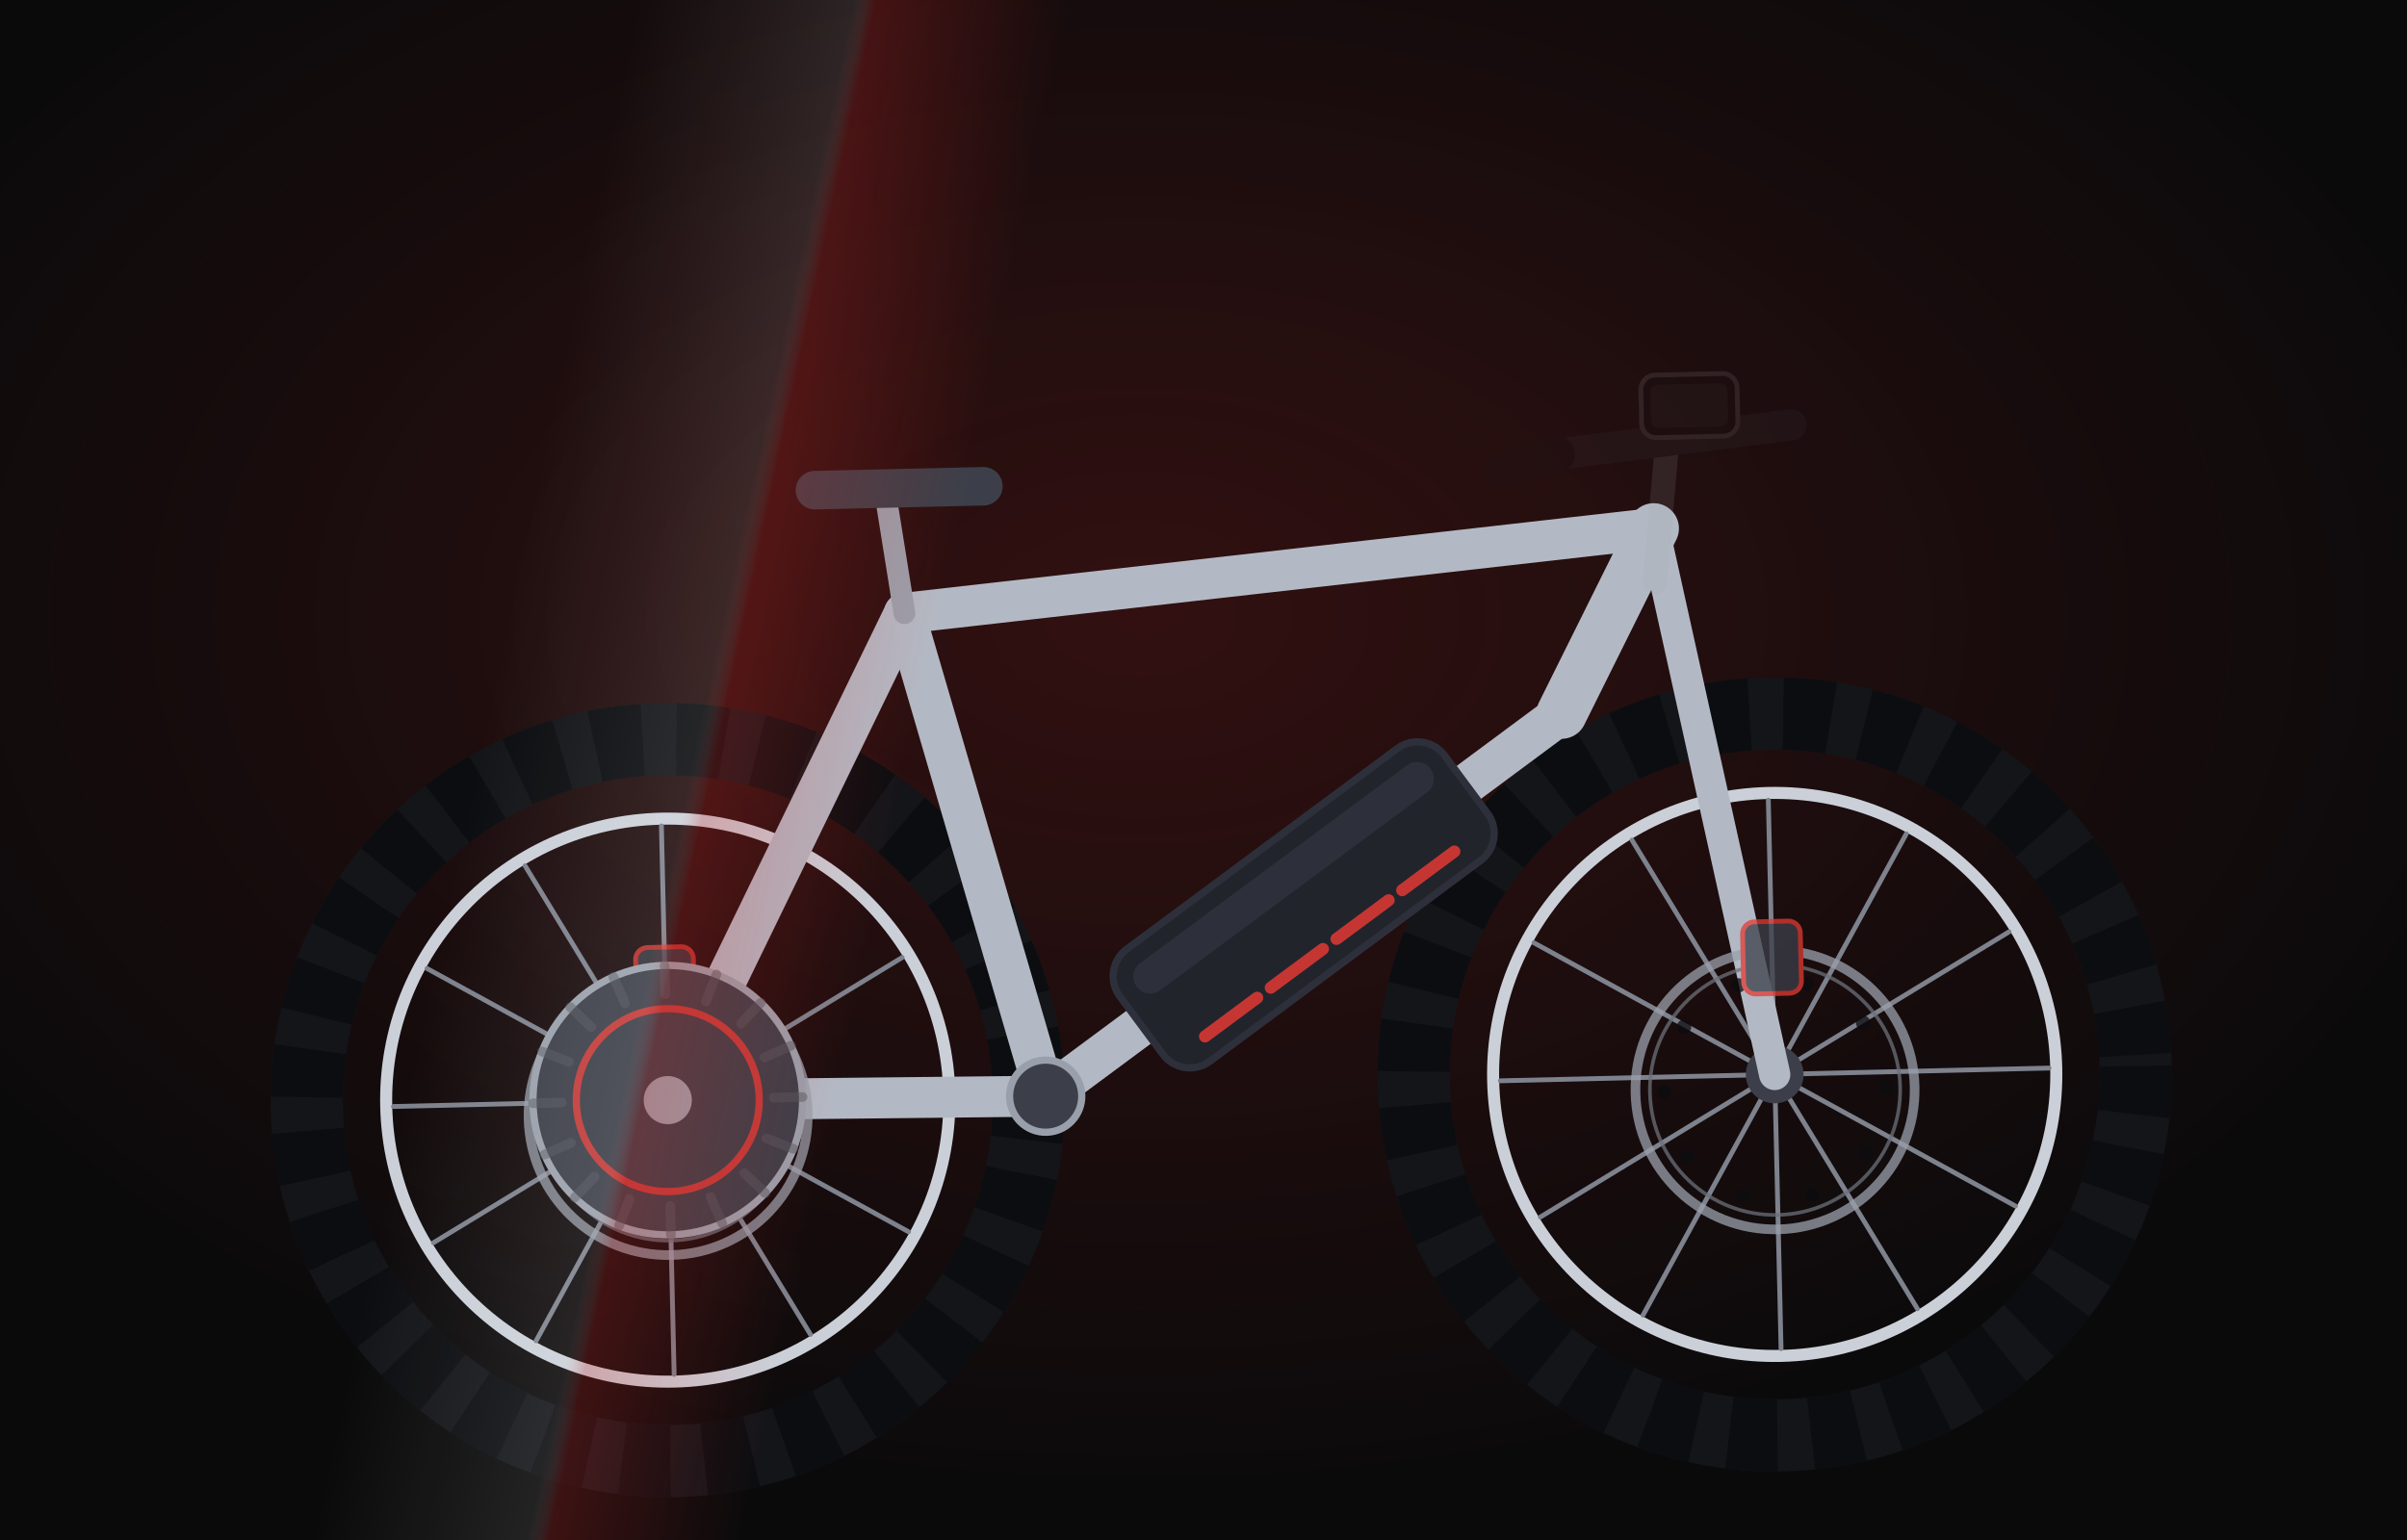
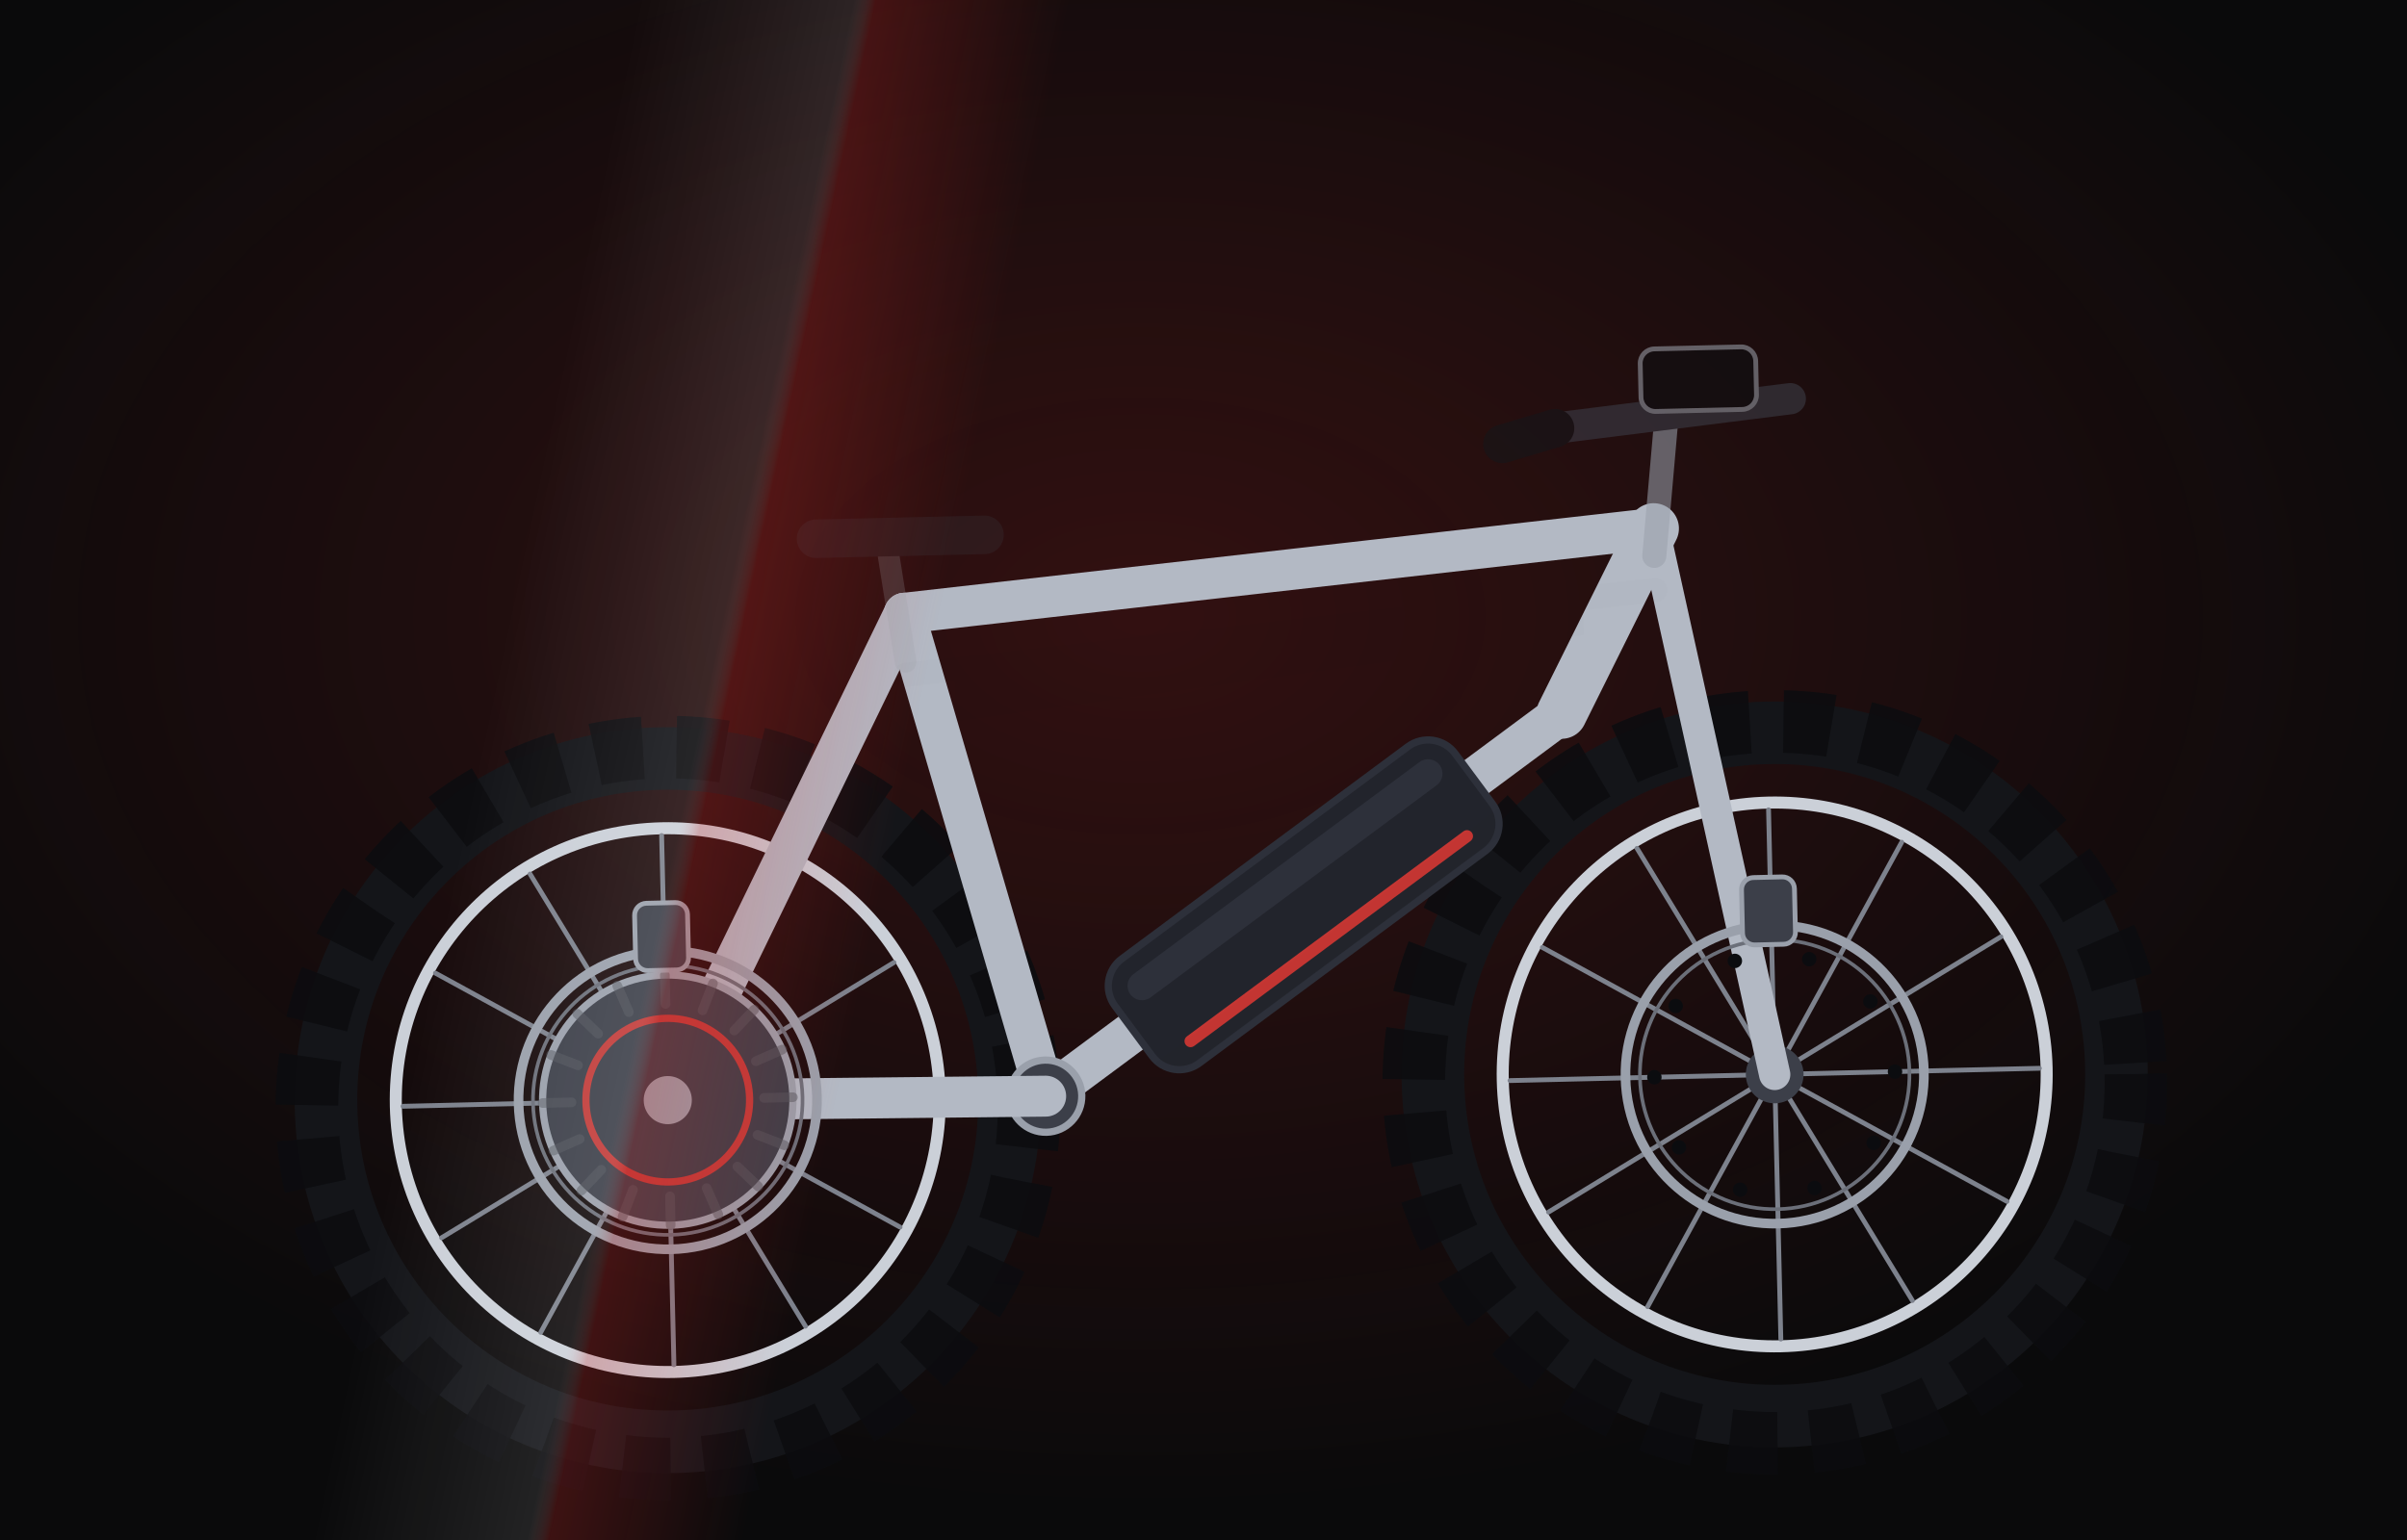
<svg xmlns="http://www.w3.org/2000/svg" viewBox="0 0 1000 640" width="1000" height="640">
  <defs>
    <radialGradient id="glow" cx="47.4%" cy="40%" r="58%">
      <stop offset="0%" stop-color="#d42a28" stop-opacity="0.20" />
      <stop offset="100%" stop-color="#d42a28" stop-opacity="0" />
    </radialGradient>
    <linearGradient id="sweep" x1="0" y1="0" x2="1" y2="0">
      <stop offset="0%" stop-color="#ffffff" stop-opacity="0" />
      <stop offset="50%" stop-color="#ffffff" stop-opacity="0.10" />
      <stop offset="55%" stop-color="#d42a28" stop-opacity="0.25" />
      <stop offset="100%" stop-color="#d42a28" stop-opacity="0" />
    </linearGradient>
  </defs>
  <rect width="1000" height="640" fill="#0a0a0b" />
  <rect width="1000" height="640" fill="url(#glow)" />
  <g transform="translate(500 350) rotate(-1.33) scale(1.000) translate(-500 -350)">
+     <g opacity="1.000" transform="translate(0 0.0)" />
    <g opacity="1.000" transform="translate(0 0.0)">
-       <circle cx="275" cy="452" r="150" fill="none" stroke="#141519" stroke-width="30" />
-       <circle cx="275" cy="452" r="150" fill="none" stroke="#0c0d10" stroke-width="30" stroke-dasharray="20 14" />
-       <circle cx="275" cy="452" r="117" fill="none" stroke="#cbd0d8" stroke-width="5" />
-       <line x1="275" y1="452" x2="389" y2="452" stroke="#7d828d" stroke-width="2" stroke-linecap="round" />
-       <line x1="275" y1="452" x2="373.727" y2="509" stroke="#7d828d" stroke-width="2" stroke-linecap="round" />
-       <line x1="275" y1="452" x2="332" y2="550.727" stroke="#7d828d" stroke-width="2" stroke-linecap="round" />
-       <line x1="275" y1="452" x2="275" y2="566" stroke="#7d828d" stroke-width="2" stroke-linecap="round" />
-       <line x1="275" y1="452" x2="218" y2="550.727" stroke="#7d828d" stroke-width="2" stroke-linecap="round" />
-       <line x1="275" y1="452" x2="176.273" y2="509" stroke="#7d828d" stroke-width="2" stroke-linecap="round" />
-       <line x1="275" y1="452" x2="161" y2="452" stroke="#7d828d" stroke-width="2" stroke-linecap="round" />
-       <line x1="275" y1="452" x2="176.273" y2="395" stroke="#7d828d" stroke-width="2" stroke-linecap="round" />
-       <line x1="275" y1="452" x2="218" y2="353.273" stroke="#7d828d" stroke-width="2" stroke-linecap="round" />
-       <line x1="275" y1="452" x2="275" y2="338" stroke="#7d828d" stroke-width="2" stroke-linecap="round" />
-       <line x1="275" y1="452" x2="332" y2="353.273" stroke="#7d828d" stroke-width="2" stroke-linecap="round" />
-       <line x1="275" y1="452" x2="373.727" y2="395" stroke="#7d828d" stroke-width="2" stroke-linecap="round" />
+       <circle cx="275" cy="452" r="142" fill="none" stroke="#141519" stroke-width="26" />
+       <circle cx="275" cy="452" r="113" fill="none" stroke="#cbd0d8" stroke-width="5" />
+       <line x1="275" y1="452" x2="385" y2="452" stroke="#7d828d" stroke-width="2" stroke-linecap="round" />
+       <line x1="275" y1="452" x2="370.263" y2="507" stroke="#7d828d" stroke-width="2" stroke-linecap="round" />
+       <line x1="275" y1="452" x2="330" y2="547.263" stroke="#7d828d" stroke-width="2" stroke-linecap="round" />
+       <line x1="275" y1="452" x2="275" y2="562" stroke="#7d828d" stroke-width="2" stroke-linecap="round" />
+       <line x1="275" y1="452" x2="220" y2="547.263" stroke="#7d828d" stroke-width="2" stroke-linecap="round" />
+       <line x1="275" y1="452" x2="179.737" y2="507" stroke="#7d828d" stroke-width="2" stroke-linecap="round" />
+       <line x1="275" y1="452" x2="165" y2="452" stroke="#7d828d" stroke-width="2" stroke-linecap="round" />
+       <line x1="275" y1="452" x2="179.737" y2="397" stroke="#7d828d" stroke-width="2" stroke-linecap="round" />
+       <line x1="275" y1="452" x2="220" y2="356.737" stroke="#7d828d" stroke-width="2" stroke-linecap="round" />
+       <line x1="275" y1="452" x2="275" y2="342" stroke="#7d828d" stroke-width="2" stroke-linecap="round" />
+       <line x1="275" y1="452" x2="330" y2="356.737" stroke="#7d828d" stroke-width="2" stroke-linecap="round" />
+       <line x1="275" y1="452" x2="370.263" y2="397" stroke="#7d828d" stroke-width="2" stroke-linecap="round" />
      <circle cx="275" cy="452" r="12" fill="#3c3f49" />
-       <circle cx="735" cy="452" r="150" fill="none" stroke="#141519" stroke-width="30" />
-       <circle cx="735" cy="452" r="150" fill="none" stroke="#0c0d10" stroke-width="30" stroke-dasharray="20 14" />
-       <circle cx="735" cy="452" r="117" fill="none" stroke="#cbd0d8" stroke-width="5" />
-       <line x1="735" y1="452" x2="849" y2="452" stroke="#7d828d" stroke-width="2" stroke-linecap="round" />
-       <line x1="735" y1="452" x2="833.727" y2="509" stroke="#7d828d" stroke-width="2" stroke-linecap="round" />
-       <line x1="735" y1="452" x2="792" y2="550.727" stroke="#7d828d" stroke-width="2" stroke-linecap="round" />
-       <line x1="735" y1="452" x2="735" y2="566" stroke="#7d828d" stroke-width="2" stroke-linecap="round" />
-       <line x1="735" y1="452" x2="678" y2="550.727" stroke="#7d828d" stroke-width="2" stroke-linecap="round" />
-       <line x1="735" y1="452" x2="636.273" y2="509" stroke="#7d828d" stroke-width="2" stroke-linecap="round" />
-       <line x1="735" y1="452" x2="621" y2="452" stroke="#7d828d" stroke-width="2" stroke-linecap="round" />
-       <line x1="735" y1="452" x2="636.273" y2="395" stroke="#7d828d" stroke-width="2" stroke-linecap="round" />
-       <line x1="735" y1="452" x2="678" y2="353.273" stroke="#7d828d" stroke-width="2" stroke-linecap="round" />
-       <line x1="735" y1="452" x2="735" y2="338" stroke="#7d828d" stroke-width="2" stroke-linecap="round" />
-       <line x1="735" y1="452" x2="792" y2="353.273" stroke="#7d828d" stroke-width="2" stroke-linecap="round" />
-       <line x1="735" y1="452" x2="833.727" y2="395" stroke="#7d828d" stroke-width="2" stroke-linecap="round" />
+       <circle cx="735" cy="452" r="142" fill="none" stroke="#141519" stroke-width="26" />
+       <circle cx="735" cy="452" r="113" fill="none" stroke="#cbd0d8" stroke-width="5" />
+       <line x1="735" y1="452" x2="845" y2="452" stroke="#7d828d" stroke-width="2" stroke-linecap="round" />
+       <line x1="735" y1="452" x2="830.263" y2="507" stroke="#7d828d" stroke-width="2" stroke-linecap="round" />
+       <line x1="735" y1="452" x2="790" y2="547.263" stroke="#7d828d" stroke-width="2" stroke-linecap="round" />
+       <line x1="735" y1="452" x2="735" y2="562" stroke="#7d828d" stroke-width="2" stroke-linecap="round" />
+       <line x1="735" y1="452" x2="680" y2="547.263" stroke="#7d828d" stroke-width="2" stroke-linecap="round" />
+       <line x1="735" y1="452" x2="639.737" y2="507" stroke="#7d828d" stroke-width="2" stroke-linecap="round" />
+       <line x1="735" y1="452" x2="625" y2="452" stroke="#7d828d" stroke-width="2" stroke-linecap="round" />
+       <line x1="735" y1="452" x2="639.737" y2="397" stroke="#7d828d" stroke-width="2" stroke-linecap="round" />
+       <line x1="735" y1="452" x2="680" y2="356.737" stroke="#7d828d" stroke-width="2" stroke-linecap="round" />
+       <line x1="735" y1="452" x2="735" y2="342" stroke="#7d828d" stroke-width="2" stroke-linecap="round" />
+       <line x1="735" y1="452" x2="790" y2="356.737" stroke="#7d828d" stroke-width="2" stroke-linecap="round" />
+       <line x1="735" y1="452" x2="830.263" y2="397" stroke="#7d828d" stroke-width="2" stroke-linecap="round" />
      <circle cx="735" cy="452" r="12" fill="#3c3f49" />
+     </g>
+     <g opacity="0.872" transform="translate(0 3.3)">
+       <circle cx="275" cy="452" r="150" fill="none" stroke="#0b0c0f" stroke-width="26" stroke-dasharray="20 14" />
+       <circle cx="735" cy="452" r="150" fill="none" stroke="#0b0c0f" stroke-width="26" stroke-dasharray="20 14" />
    </g>
    <g opacity="1.000" transform="translate(0 0.0)">
      <line x1="432" y1="454" x2="650" y2="300" stroke="#b3b9c4" stroke-width="17" stroke-linecap="round" />
      <line x1="378" y1="252" x2="690" y2="224" stroke="#b3b9c4" stroke-width="17" stroke-linecap="round" />
      <line x1="432" y1="454" x2="378" y2="252" stroke="#b3b9c4" stroke-width="17" stroke-linecap="round" />
      <line x1="650" y1="300" x2="690" y2="224" stroke="#b3b9c4" stroke-width="21" stroke-linecap="round" />
+       <line x1="690" y1="224" x2="735" y2="452" stroke="#b3b9c4" stroke-width="13" stroke-linecap="round" />
+       <circle cx="432" cy="454" r="15" fill="#3c3f49" stroke="#9aa0ab" stroke-width="3" />
      <line x1="432" y1="454" x2="275" y2="452" stroke="#b3b9c4" stroke-width="17" stroke-linecap="round" />
      <line x1="275" y1="452" x2="378" y2="252" stroke="#b3b9c4" stroke-width="17" stroke-linecap="round" />
-       <line x1="690" y1="224" x2="735" y2="452" stroke="#b3b9c4" stroke-width="13" stroke-linecap="round" />
+     </g>
+     <g opacity="0.224" transform="translate(0 20.2)">
      <line x1="378" y1="252" x2="372" y2="208" stroke="#9aa0ab" stroke-width="9" stroke-linecap="round" />
      <rect x="334" y="192" width="86" height="16" rx="8" fill="#3c3f49" />
-       <circle cx="432" cy="454" r="15" fill="#3c3f49" stroke="#9aa0ab" stroke-width="3" />
    </g>
-     <g opacity="0.753" transform="translate(0 6.4)">
-       <circle cx="735" cy="452" r="58" fill="none" stroke="#9aa0ab" stroke-width="4" />
-       <circle cx="735" cy="452" r="52" fill="none" stroke="#6b6f79" stroke-width="1.5" />
-       <circle cx="781" cy="452" r="3" fill="#0b0c0f" />
-       <circle cx="772.215" cy="479.038" r="3" fill="#0b0c0f" />
-       <circle cx="749.215" cy="495.749" r="3" fill="#0b0c0f" />
-       <circle cx="720.785" cy="495.749" r="3" fill="#0b0c0f" />
-       <circle cx="697.785" cy="479.038" r="3" fill="#0b0c0f" />
-       <circle cx="689" cy="452" r="3" fill="#0b0c0f" />
-       <circle cx="697.785" cy="424.962" r="3" fill="#0b0c0f" />
-       <circle cx="720.785" cy="408.251" r="3" fill="#0b0c0f" />
-       <circle cx="749.215" cy="408.251" r="3" fill="#0b0c0f" />
-       <circle cx="772.215" cy="424.962" r="3" fill="#0b0c0f" />
-       <rect x="723" y="382" width="24" height="30" rx="5" fill="#3c3f49" stroke="#e23a34" stroke-width="2" />
-       <circle cx="275" cy="452" r="58" fill="none" stroke="#9aa0ab" stroke-width="4" />
-       <circle cx="275" cy="452" r="52" fill="none" stroke="#6b6f79" stroke-width="1.5" />
-       <circle cx="321" cy="452" r="3" fill="#0b0c0f" />
-       <circle cx="312.215" cy="479.038" r="3" fill="#0b0c0f" />
-       <circle cx="289.215" cy="495.749" r="3" fill="#0b0c0f" />
-       <circle cx="260.785" cy="495.749" r="3" fill="#0b0c0f" />
-       <circle cx="237.785" cy="479.038" r="3" fill="#0b0c0f" />
-       <circle cx="229" cy="452" r="3" fill="#0b0c0f" />
-       <circle cx="237.785" cy="424.962" r="3" fill="#0b0c0f" />
-       <circle cx="260.785" cy="408.251" r="3" fill="#0b0c0f" />
-       <circle cx="289.215" cy="408.251" r="3" fill="#0b0c0f" />
-       <circle cx="312.215" cy="424.962" r="3" fill="#0b0c0f" />
-       <rect x="263" y="382" width="24" height="30" rx="5" fill="#3c3f49" stroke="#e23a34" stroke-width="2" />
+     <g opacity="1.000" transform="translate(0 0.0)">
+       <circle cx="735" cy="452" r="62" fill="none" stroke="#9aa0ab" stroke-width="4" />
+       <circle cx="735" cy="452" r="56" fill="none" stroke="#6b6f79" stroke-width="1.5" />
+       <circle cx="785" cy="452" r="3" fill="#0b0c0f" />
+       <circle cx="775.451" cy="481.389" r="3" fill="#0b0c0f" />
+       <circle cx="750.451" cy="499.553" r="3" fill="#0b0c0f" />
+       <circle cx="719.549" cy="499.553" r="3" fill="#0b0c0f" />
+       <circle cx="694.549" cy="481.389" r="3" fill="#0b0c0f" />
+       <circle cx="685" cy="452" r="3" fill="#0b0c0f" />
+       <circle cx="694.549" cy="422.611" r="3" fill="#0b0c0f" />
+       <circle cx="719.549" cy="404.447" r="3" fill="#0b0c0f" />
+       <circle cx="750.451" cy="404.447" r="3" fill="#0b0c0f" />
+       <circle cx="775.451" cy="422.611" r="3" fill="#0b0c0f" />
+       <circle cx="275" cy="452" r="62" fill="none" stroke="#9aa0ab" stroke-width="4" />
+       <circle cx="275" cy="452" r="56" fill="none" stroke="#6b6f79" stroke-width="1.5" />
+       <circle cx="325" cy="452" r="3" fill="#0b0c0f" />
+       <circle cx="315.451" cy="481.389" r="3" fill="#0b0c0f" />
+       <circle cx="290.451" cy="499.553" r="3" fill="#0b0c0f" />
+       <circle cx="259.549" cy="499.553" r="3" fill="#0b0c0f" />
+       <circle cx="234.549" cy="481.389" r="3" fill="#0b0c0f" />
+       <circle cx="225" cy="452" r="3" fill="#0b0c0f" />
+       <circle cx="234.549" cy="422.611" r="3" fill="#0b0c0f" />
+       <circle cx="259.549" cy="404.447" r="3" fill="#0b0c0f" />
+       <circle cx="290.451" cy="404.447" r="3" fill="#0b0c0f" />
+       <circle cx="315.451" cy="422.611" r="3" fill="#0b0c0f" />
    </g>
    <g opacity="1.000" transform="translate(0 0.0)">
      <g transform="translate(541 377) rotate(-35.23823)">
-         <rect x="-84" y="-29" width="168" height="58" rx="14" fill="#22242c" stroke="#2d303a" stroke-width="3" />
-         <rect x="-76" y="-21" width="152" height="14" rx="7" fill="#2d303a" />
-         <rect x="-68" y="17" width="32" height="5" rx="2.5" fill="#e23a34" opacity="0.85" />
-         <rect x="-34" y="17" width="32" height="5" rx="2.5" fill="#e23a34" opacity="0.85" />
-         <rect x="0" y="17" width="32" height="5" rx="2.5" fill="#e23a34" opacity="0.85" />
-         <rect x="34" y="17" width="32" height="5" rx="2.5" fill="#e23a34" opacity="0.85" />
+         <rect x="-88" y="-27" width="176" height="54" rx="14" fill="#22242c" stroke="#2d303a" stroke-width="3" />
+         <rect x="-80" y="-19" width="160" height="12" rx="6" fill="#2d303a" />
+         <rect x="-74" y="15" width="148" height="5" rx="2.5" fill="#e23a34" opacity="0.85" />
      </g>
    </g>
    <g opacity="1.000" transform="translate(0 0.0)">
-       <circle cx="275" cy="452" r="56" fill="#3c3f49" stroke="#9aa0ab" stroke-width="3" />
-       <line x1="319" y1="452" x2="331" y2="452" stroke="#54586180" stroke-width="4" stroke-linecap="round" />
-       <line x1="315.651" y1="468.838" x2="326.737" y2="473.43" stroke="#54586180" stroke-width="4" stroke-linecap="round" />
-       <line x1="306.113" y1="483.113" x2="314.598" y2="491.598" stroke="#54586180" stroke-width="4" stroke-linecap="round" />
-       <line x1="291.838" y1="492.651" x2="296.43" y2="503.737" stroke="#54586180" stroke-width="4" stroke-linecap="round" />
-       <line x1="275" y1="496" x2="275" y2="508" stroke="#54586180" stroke-width="4" stroke-linecap="round" />
-       <line x1="258.162" y1="492.651" x2="253.57" y2="503.737" stroke="#54586180" stroke-width="4" stroke-linecap="round" />
-       <line x1="243.887" y1="483.113" x2="235.402" y2="491.598" stroke="#54586180" stroke-width="4" stroke-linecap="round" />
-       <line x1="234.349" y1="468.838" x2="223.263" y2="473.43" stroke="#54586180" stroke-width="4" stroke-linecap="round" />
-       <line x1="231" y1="452" x2="219" y2="452" stroke="#54586180" stroke-width="4" stroke-linecap="round" />
-       <line x1="234.349" y1="435.162" x2="223.263" y2="430.57" stroke="#54586180" stroke-width="4" stroke-linecap="round" />
-       <line x1="243.887" y1="420.887" x2="235.402" y2="412.402" stroke="#54586180" stroke-width="4" stroke-linecap="round" />
-       <line x1="258.162" y1="411.349" x2="253.57" y2="400.263" stroke="#54586180" stroke-width="4" stroke-linecap="round" />
-       <line x1="275" y1="408" x2="275" y2="396" stroke="#54586180" stroke-width="4" stroke-linecap="round" />
-       <line x1="291.838" y1="411.349" x2="296.43" y2="400.263" stroke="#54586180" stroke-width="4" stroke-linecap="round" />
-       <line x1="306.113" y1="420.887" x2="314.598" y2="412.402" stroke="#54586180" stroke-width="4" stroke-linecap="round" />
-       <line x1="315.651" y1="435.162" x2="326.737" y2="430.57" stroke="#54586180" stroke-width="4" stroke-linecap="round" />
-       <circle cx="275" cy="452" r="38" fill="none" stroke="#e23a34" stroke-width="3" opacity="0.8" />
+       <circle cx="275" cy="452" r="52" fill="#3c3f49" stroke="#9aa0ab" stroke-width="3" />
+       <line x1="315" y1="452" x2="327" y2="452" stroke="#54586180" stroke-width="4" stroke-linecap="round" />
+       <line x1="311.955" y1="467.307" x2="323.042" y2="471.9" stroke="#54586180" stroke-width="4" stroke-linecap="round" />
+       <line x1="303.284" y1="480.284" x2="311.77" y2="488.77" stroke="#54586180" stroke-width="4" stroke-linecap="round" />
+       <line x1="290.307" y1="488.955" x2="294.9" y2="500.042" stroke="#54586180" stroke-width="4" stroke-linecap="round" />
+       <line x1="275" y1="492" x2="275" y2="504" stroke="#54586180" stroke-width="4" stroke-linecap="round" />
+       <line x1="259.693" y1="488.955" x2="255.1" y2="500.042" stroke="#54586180" stroke-width="4" stroke-linecap="round" />
+       <line x1="246.716" y1="480.284" x2="238.23" y2="488.77" stroke="#54586180" stroke-width="4" stroke-linecap="round" />
+       <line x1="238.045" y1="467.307" x2="226.958" y2="471.9" stroke="#54586180" stroke-width="4" stroke-linecap="round" />
+       <line x1="235" y1="452" x2="223" y2="452" stroke="#54586180" stroke-width="4" stroke-linecap="round" />
+       <line x1="238.045" y1="436.693" x2="226.958" y2="432.1" stroke="#54586180" stroke-width="4" stroke-linecap="round" />
+       <line x1="246.716" y1="423.716" x2="238.23" y2="415.23" stroke="#54586180" stroke-width="4" stroke-linecap="round" />
+       <line x1="259.693" y1="415.045" x2="255.1" y2="403.958" stroke="#54586180" stroke-width="4" stroke-linecap="round" />
+       <line x1="275" y1="412" x2="275" y2="400" stroke="#54586180" stroke-width="4" stroke-linecap="round" />
+       <line x1="290.307" y1="415.045" x2="294.9" y2="403.958" stroke="#54586180" stroke-width="4" stroke-linecap="round" />
+       <line x1="303.284" y1="423.716" x2="311.77" y2="415.23" stroke="#54586180" stroke-width="4" stroke-linecap="round" />
+       <line x1="311.955" y1="436.693" x2="323.042" y2="432.1" stroke="#54586180" stroke-width="4" stroke-linecap="round" />
+       <circle cx="275" cy="452" r="34" fill="none" stroke="#e23a34" stroke-width="3" opacity="0.8" />
      <circle cx="275" cy="452" r="10" fill="#9aa0ab" />
    </g>
-     <g opacity="0.000" transform="translate(0 26.0)">
-       <path d="M398 246 L660 220 L660 244 L398 274 Z" fill="#1c1d22" opacity="0.92" />
-       <path d="M700 230 q40 6 44 74 l-30 6 q-14 -44 -32 -60 Z" fill="#1c1d22" opacity="0.92" />
-       <rect x="408" y="254" width="70" height="4" rx="2" fill="#e23a34" opacity="0.7" />
+     <g opacity="1.000" transform="translate(0 0.0)">
+       <rect x="723" y="370" width="22" height="28" rx="5" fill="#3c3f49" stroke="#9aa0ab" stroke-width="2" />
+       <rect x="263" y="370" width="22" height="28" rx="5" fill="#3c3f49" stroke="#9aa0ab" stroke-width="2" />
    </g>
-     <g opacity="0.144" transform="translate(0 22.3)">
+     <g opacity="0.014" transform="translate(0 25.6)">
+       <line x1="432" y1="454" x2="650" y2="300" stroke="#1c1d22" stroke-width="10" stroke-linecap="round" />
+       <line x1="378" y1="252" x2="690" y2="224" stroke="#1c1d22" stroke-width="10" stroke-linecap="round" />
+       <path d="M398 248 L660 222 L660 242 L398 272 Z" fill="#1c1d22" opacity="0.9" />
+     </g>
+     <g opacity="0.000" transform="translate(0 26.0)" />
+     <g opacity="0.000" transform="translate(0 26.0)" />
+     <g opacity="0.562" transform="translate(0 11.4)">
      <line x1="690" y1="224" x2="696" y2="170" stroke="#9aa0ab" stroke-width="10" stroke-linecap="round" />
      <line x1="650" y1="170" x2="748" y2="160" stroke="#3c3f49" stroke-width="13" stroke-linecap="round" />
      <line x1="650" y1="170" x2="628" y2="176" stroke="#141519" stroke-width="16" stroke-linecap="round" />
-       <rect x="686" y="138" width="40" height="26" rx="6" fill="#0d0e12" stroke="#9aa0ab" stroke-width="2" />
-       <rect x="690" y="142" width="32" height="18" rx="3" fill="#33363f" opacity="1" />
+       <rect x="686" y="138" width="48" height="26" rx="6" fill="#0d0e12" stroke="#9aa0ab" stroke-width="2" />
    </g>
  </g>
  <g transform="translate(355 0) skewX(-12)">
    <rect x="-90" y="-100" width="180" height="840" fill="url(#sweep)" />
  </g>
</svg>
